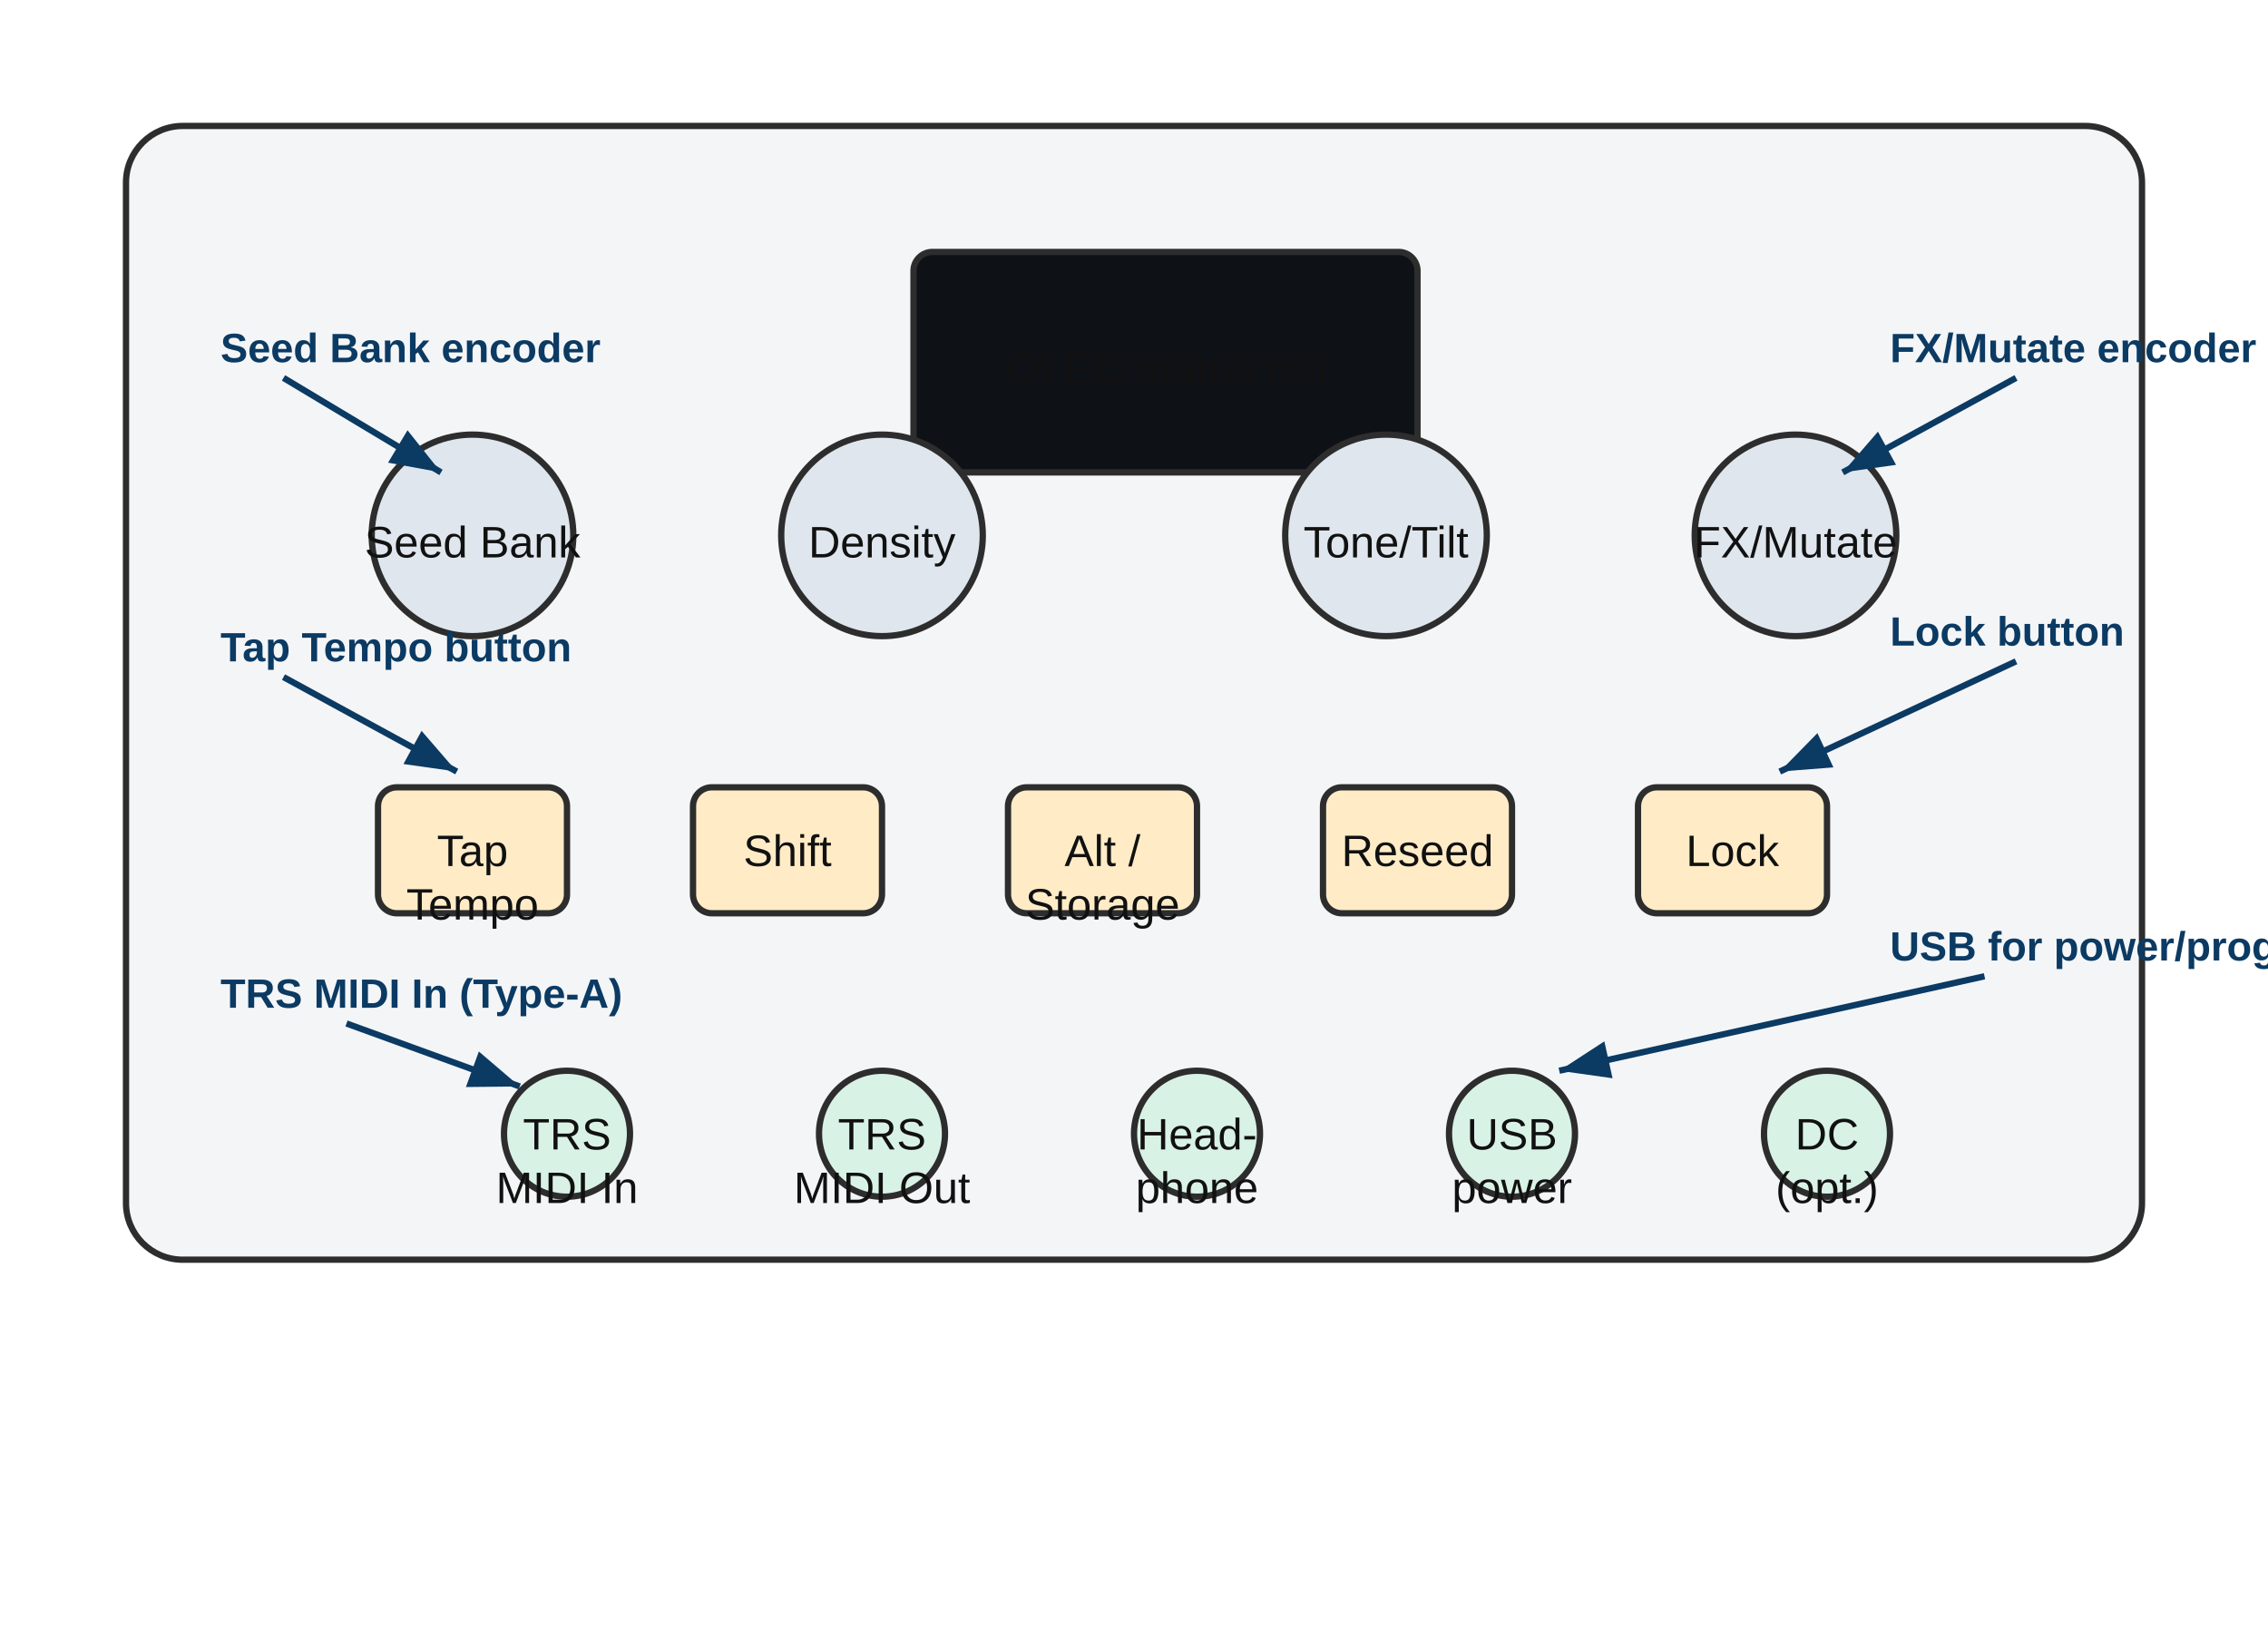
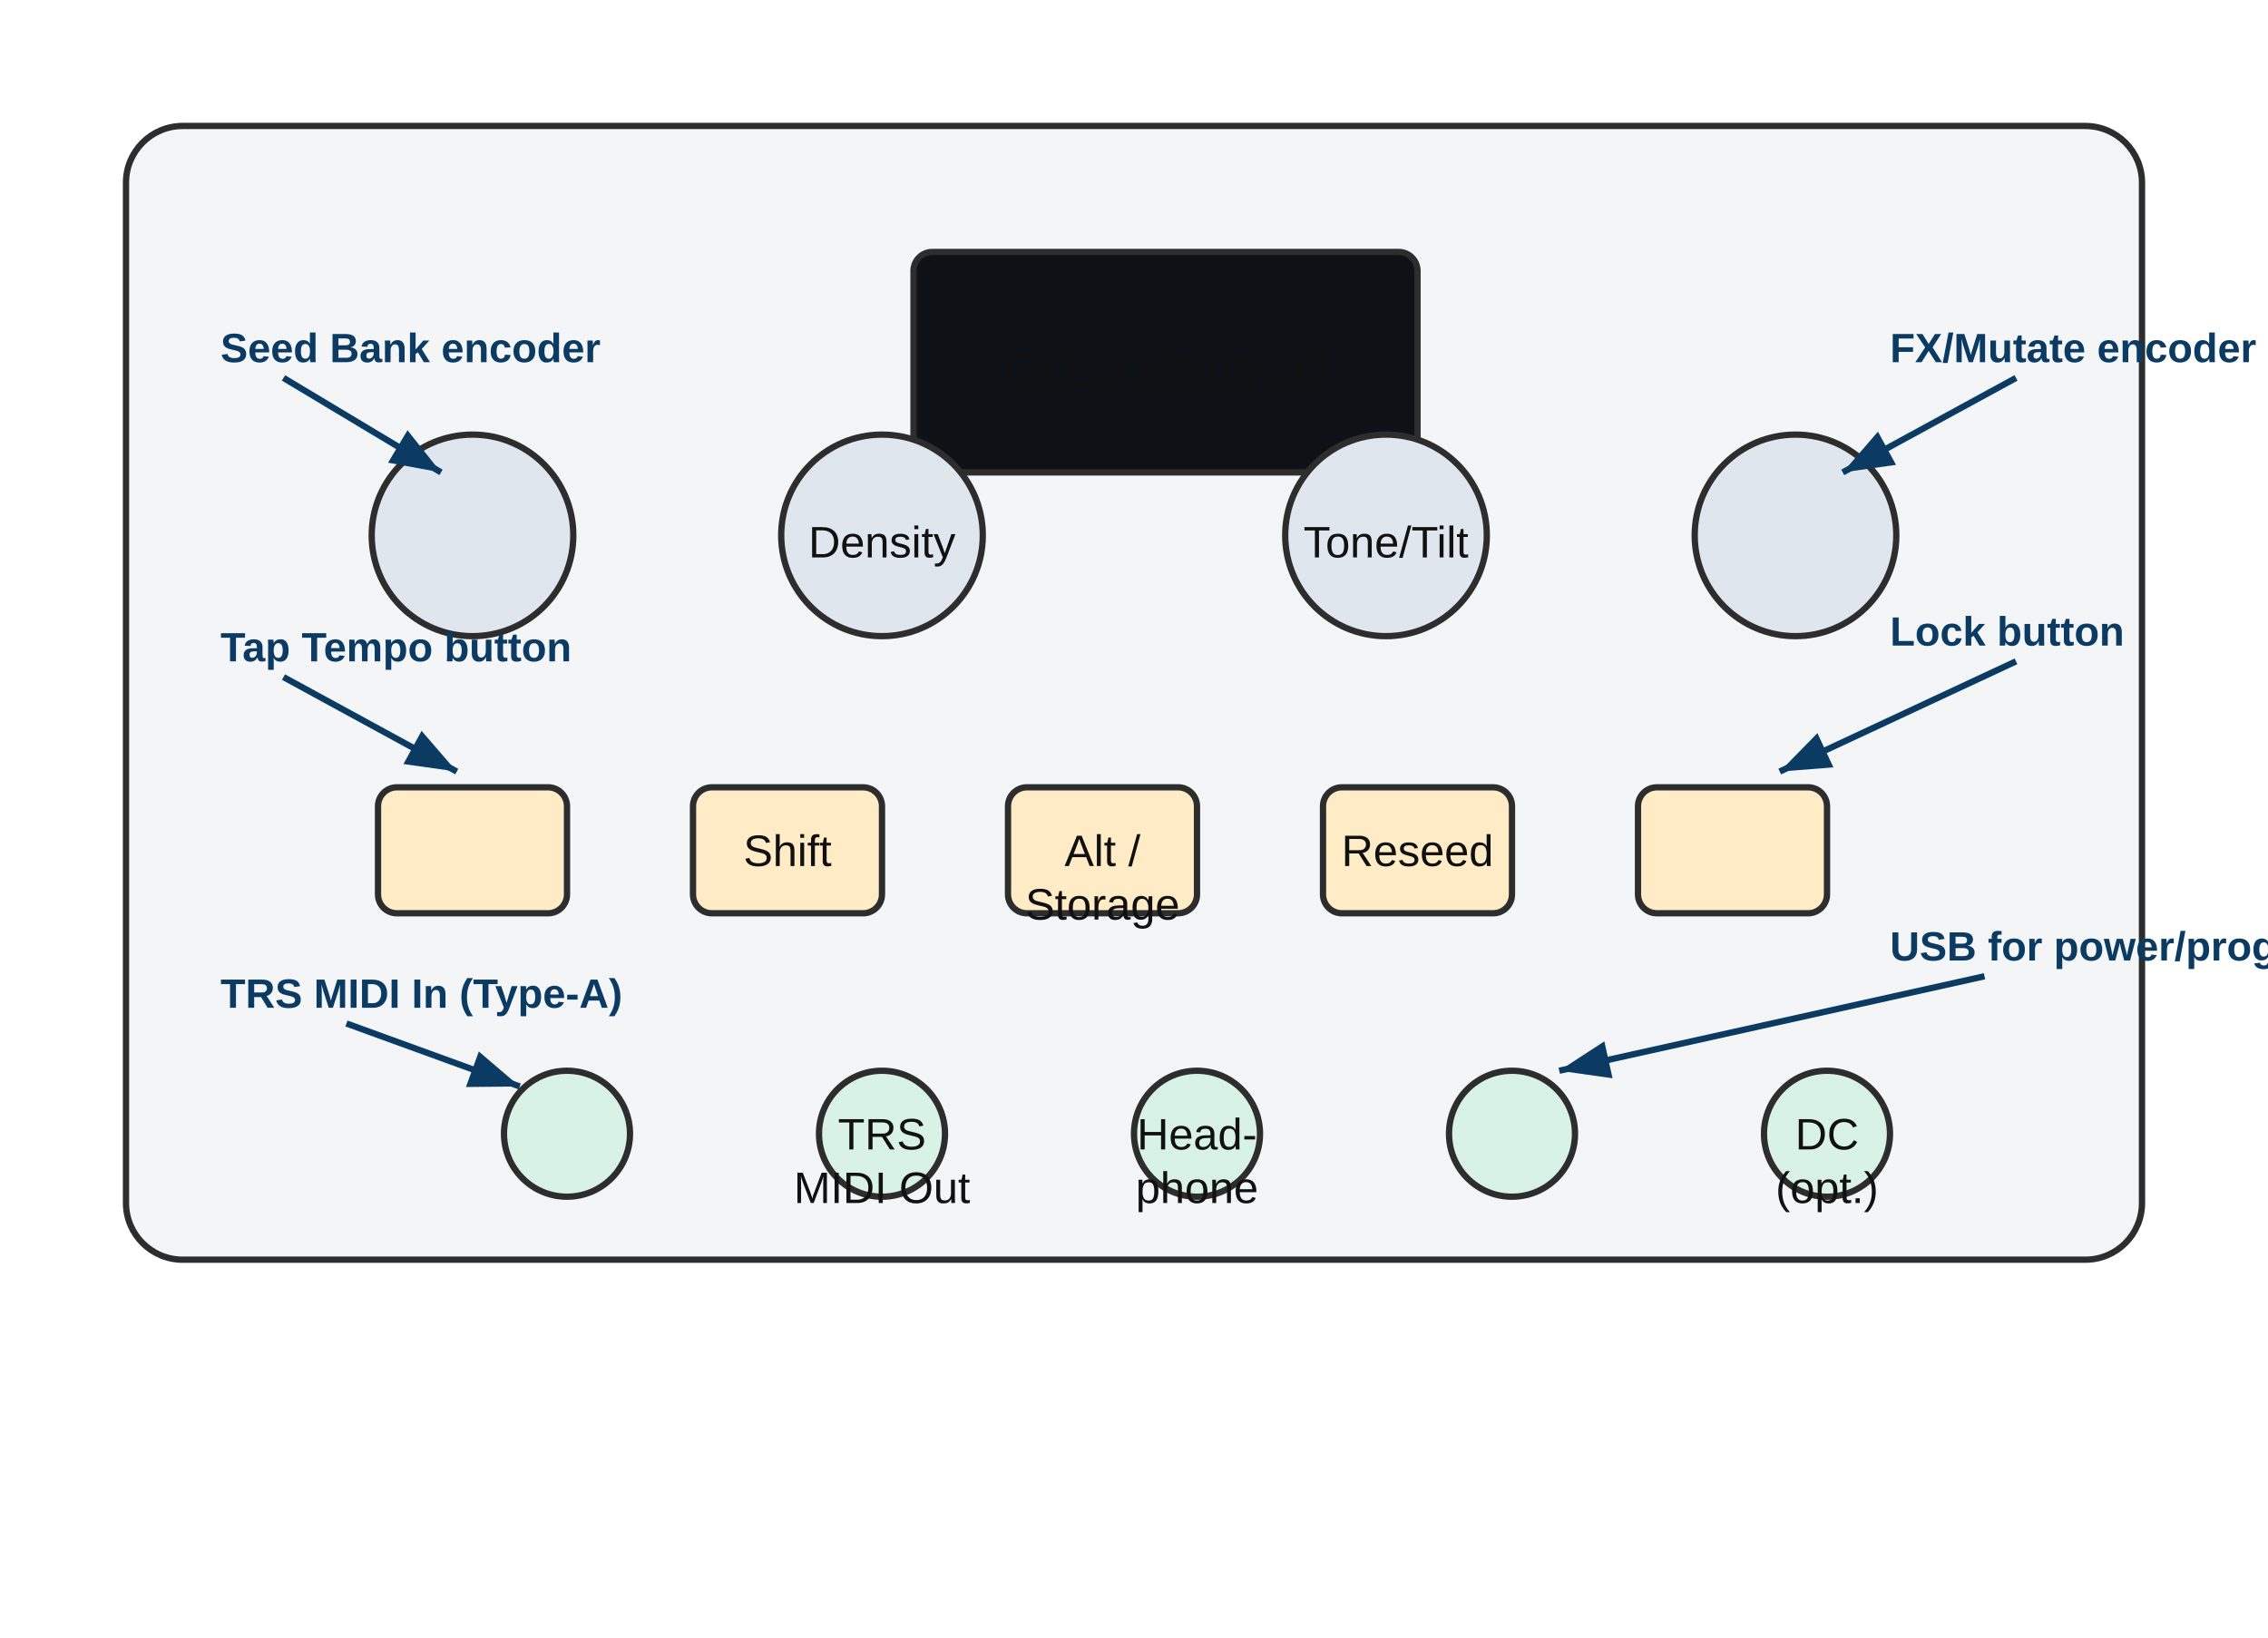
<svg xmlns="http://www.w3.org/2000/svg" viewBox="0 0 720 520" fill="none" stroke="none">
  <defs>
    <style>
      .panel { fill: #f4f5f7; stroke: #2d2d2d; stroke-width: 2; }
      .encoder { fill: #dfe6ed; stroke: #2d2d2d; stroke-width: 2; }
      .button { fill: #ffecc7; stroke: #2d2d2d; stroke-width: 2; }
      .jack { fill: #d9f2e6; stroke: #2d2d2d; stroke-width: 2; }
      .screen { fill: #0e1116; stroke: #2d2d2d; stroke-width: 2; }
      .label { font-family: "Helvetica Neue", Arial, sans-serif; font-size: 14px; fill: #111; }
      .callout { font-family: "Helvetica Neue", Arial, sans-serif; font-size: 13px; fill: #0b3a63; font-weight: 600; }
      .arrow { stroke: #0b3a63; stroke-width: 2; marker-end: url(#arrowhead); }
    </style>
    <marker id="arrowhead" markerWidth="8" markerHeight="6" refX="8" refY="3" orient="auto">
      <polygon points="0 0, 8 3, 0 6" fill="#0b3a63" />
    </marker>
  </defs>
  <rect x="40" y="40" width="640" height="360" rx="18" class="panel" />
  <rect x="290" y="80" width="160" height="70" rx="6" class="screen" />
  <text x="370" y="122" text-anchor="middle" class="label" fill="#c3f7d1">OLED status rail</text>
  <circle cx="150" cy="170" r="32" class="encoder" />
-   <text x="150" y="177" text-anchor="middle" class="label">Seed Bank</text>
  <circle cx="280" cy="170" r="32" class="encoder" />
  <text x="280" y="177" text-anchor="middle" class="label">Density</text>
  <circle cx="440" cy="170" r="32" class="encoder" />
  <text x="440" y="177" text-anchor="middle" class="label">Tone/Tilt</text>
  <circle cx="570" cy="170" r="32" class="encoder" />
-   <text x="570" y="177" text-anchor="middle" class="label">FX/Mutate</text>
  <rect x="120" y="250" width="60" height="40" rx="6" class="button" />
-   <text x="150" y="275" text-anchor="middle" class="label">Tap</text>
-   <text x="150" y="292" text-anchor="middle" class="label">Tempo</text>
  <rect x="220" y="250" width="60" height="40" rx="6" class="button" />
  <text x="250" y="275" text-anchor="middle" class="label">Shift</text>
  <rect x="320" y="250" width="60" height="40" rx="6" class="button" />
  <text x="350" y="275" text-anchor="middle" class="label">Alt /</text>
  <text x="350" y="292" text-anchor="middle" class="label">Storage</text>
  <rect x="420" y="250" width="60" height="40" rx="6" class="button" />
  <text x="450" y="275" text-anchor="middle" class="label">Reseed</text>
  <rect x="520" y="250" width="60" height="40" rx="6" class="button" />
-   <text x="550" y="275" text-anchor="middle" class="label">Lock</text>
  <circle cx="180" cy="360" r="20" class="jack" />
-   <text x="180" y="365" text-anchor="middle" class="label">TRS</text>
-   <text x="180" y="382" text-anchor="middle" class="label">MIDI In</text>
  <circle cx="280" cy="360" r="20" class="jack" />
  <text x="280" y="365" text-anchor="middle" class="label">TRS</text>
  <text x="280" y="382" text-anchor="middle" class="label">MIDI Out</text>
  <circle cx="380" cy="360" r="20" class="jack" />
  <text x="380" y="365" text-anchor="middle" class="label">Head-</text>
  <text x="380" y="382" text-anchor="middle" class="label">phone</text>
  <circle cx="480" cy="360" r="20" class="jack" />
-   <text x="480" y="365" text-anchor="middle" class="label">USB</text>
-   <text x="480" y="382" text-anchor="middle" class="label">power</text>
  <circle cx="580" cy="360" r="20" class="jack" />
  <text x="580" y="365" text-anchor="middle" class="label">DC</text>
  <text x="580" y="382" text-anchor="middle" class="label">(opt.)</text>
  <text x="70" y="115" class="callout">Seed Bank encoder</text>
  <line x1="90" y1="120" x2="140" y2="150" class="arrow" />
  <text x="70" y="210" class="callout">Tap Tempo button</text>
  <line x1="90" y1="215" x2="145" y2="245" class="arrow" />
  <text x="70" y="320" class="callout">TRS MIDI In (Type-A)</text>
  <line x1="110" y1="325" x2="165" y2="345" class="arrow" />
  <text x="600" y="115" class="callout">FX/Mutate encoder</text>
  <line x1="640" y1="120" x2="585" y2="150" class="arrow" />
  <text x="600" y="205" class="callout">Lock button</text>
  <line x1="640" y1="210" x2="565" y2="245" class="arrow" />
  <text x="600" y="305" class="callout">USB for power/program</text>
  <line x1="630" y1="310" x2="495" y2="340" class="arrow" />
</svg>
